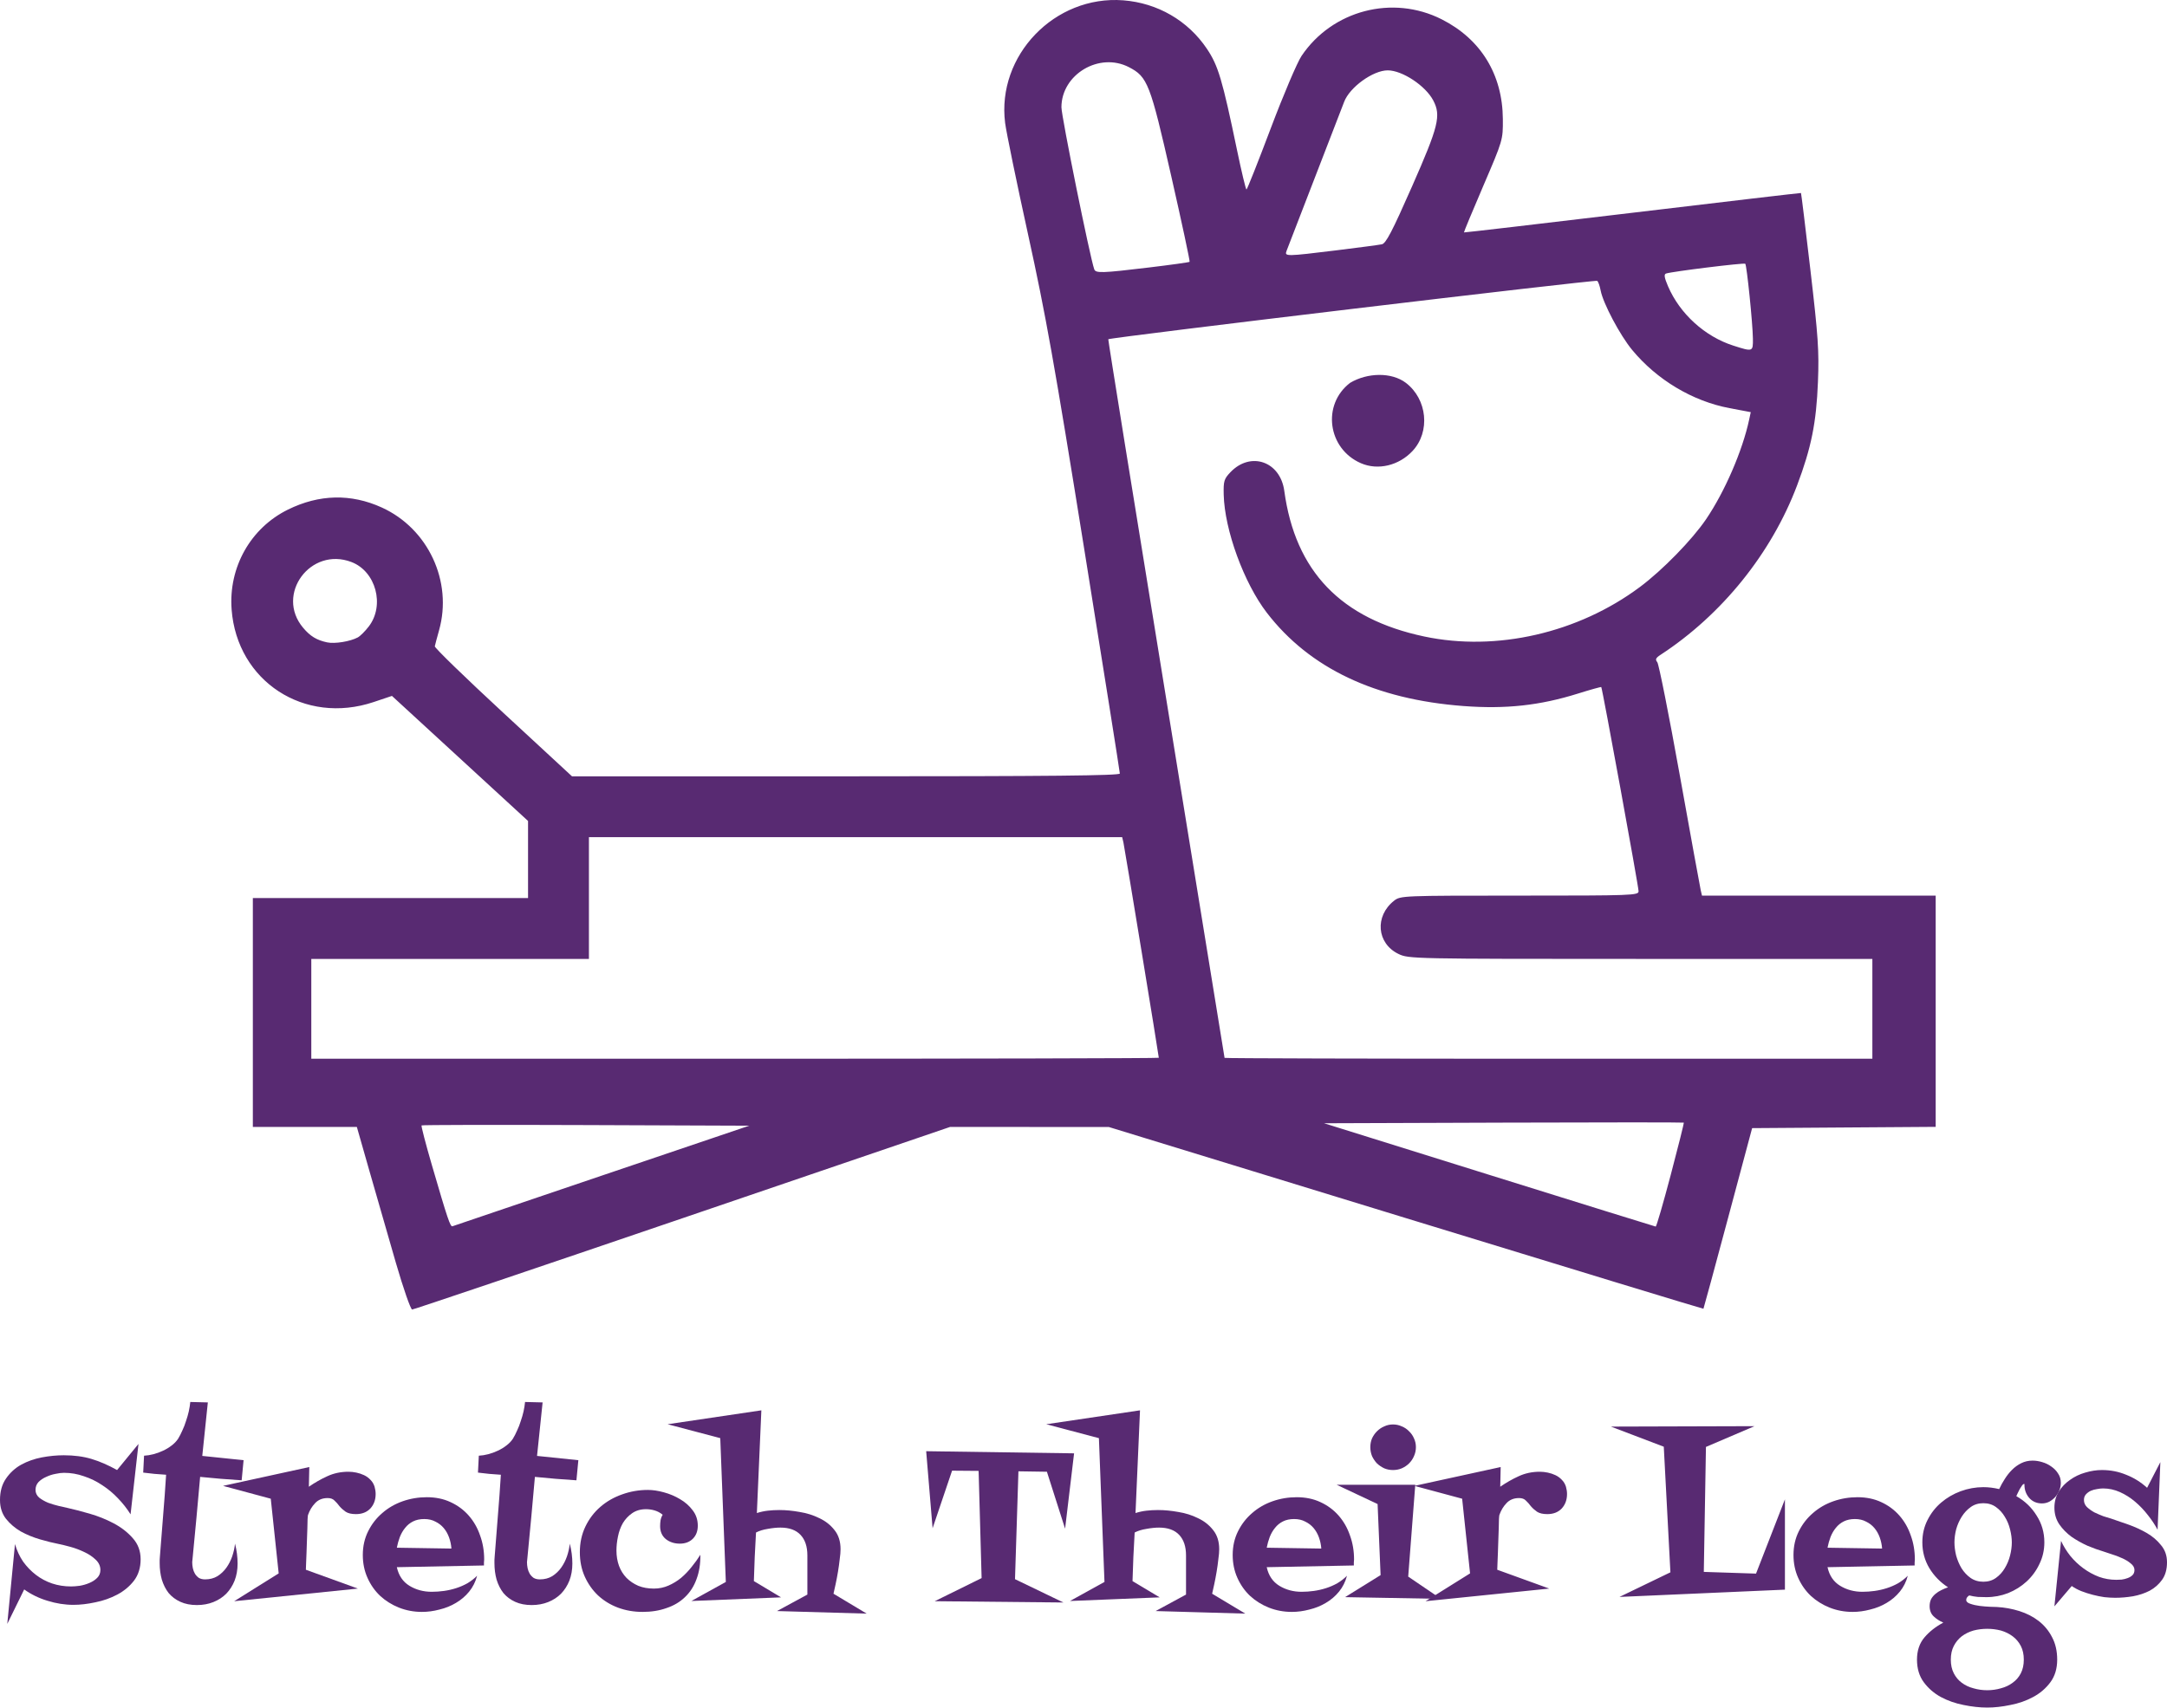
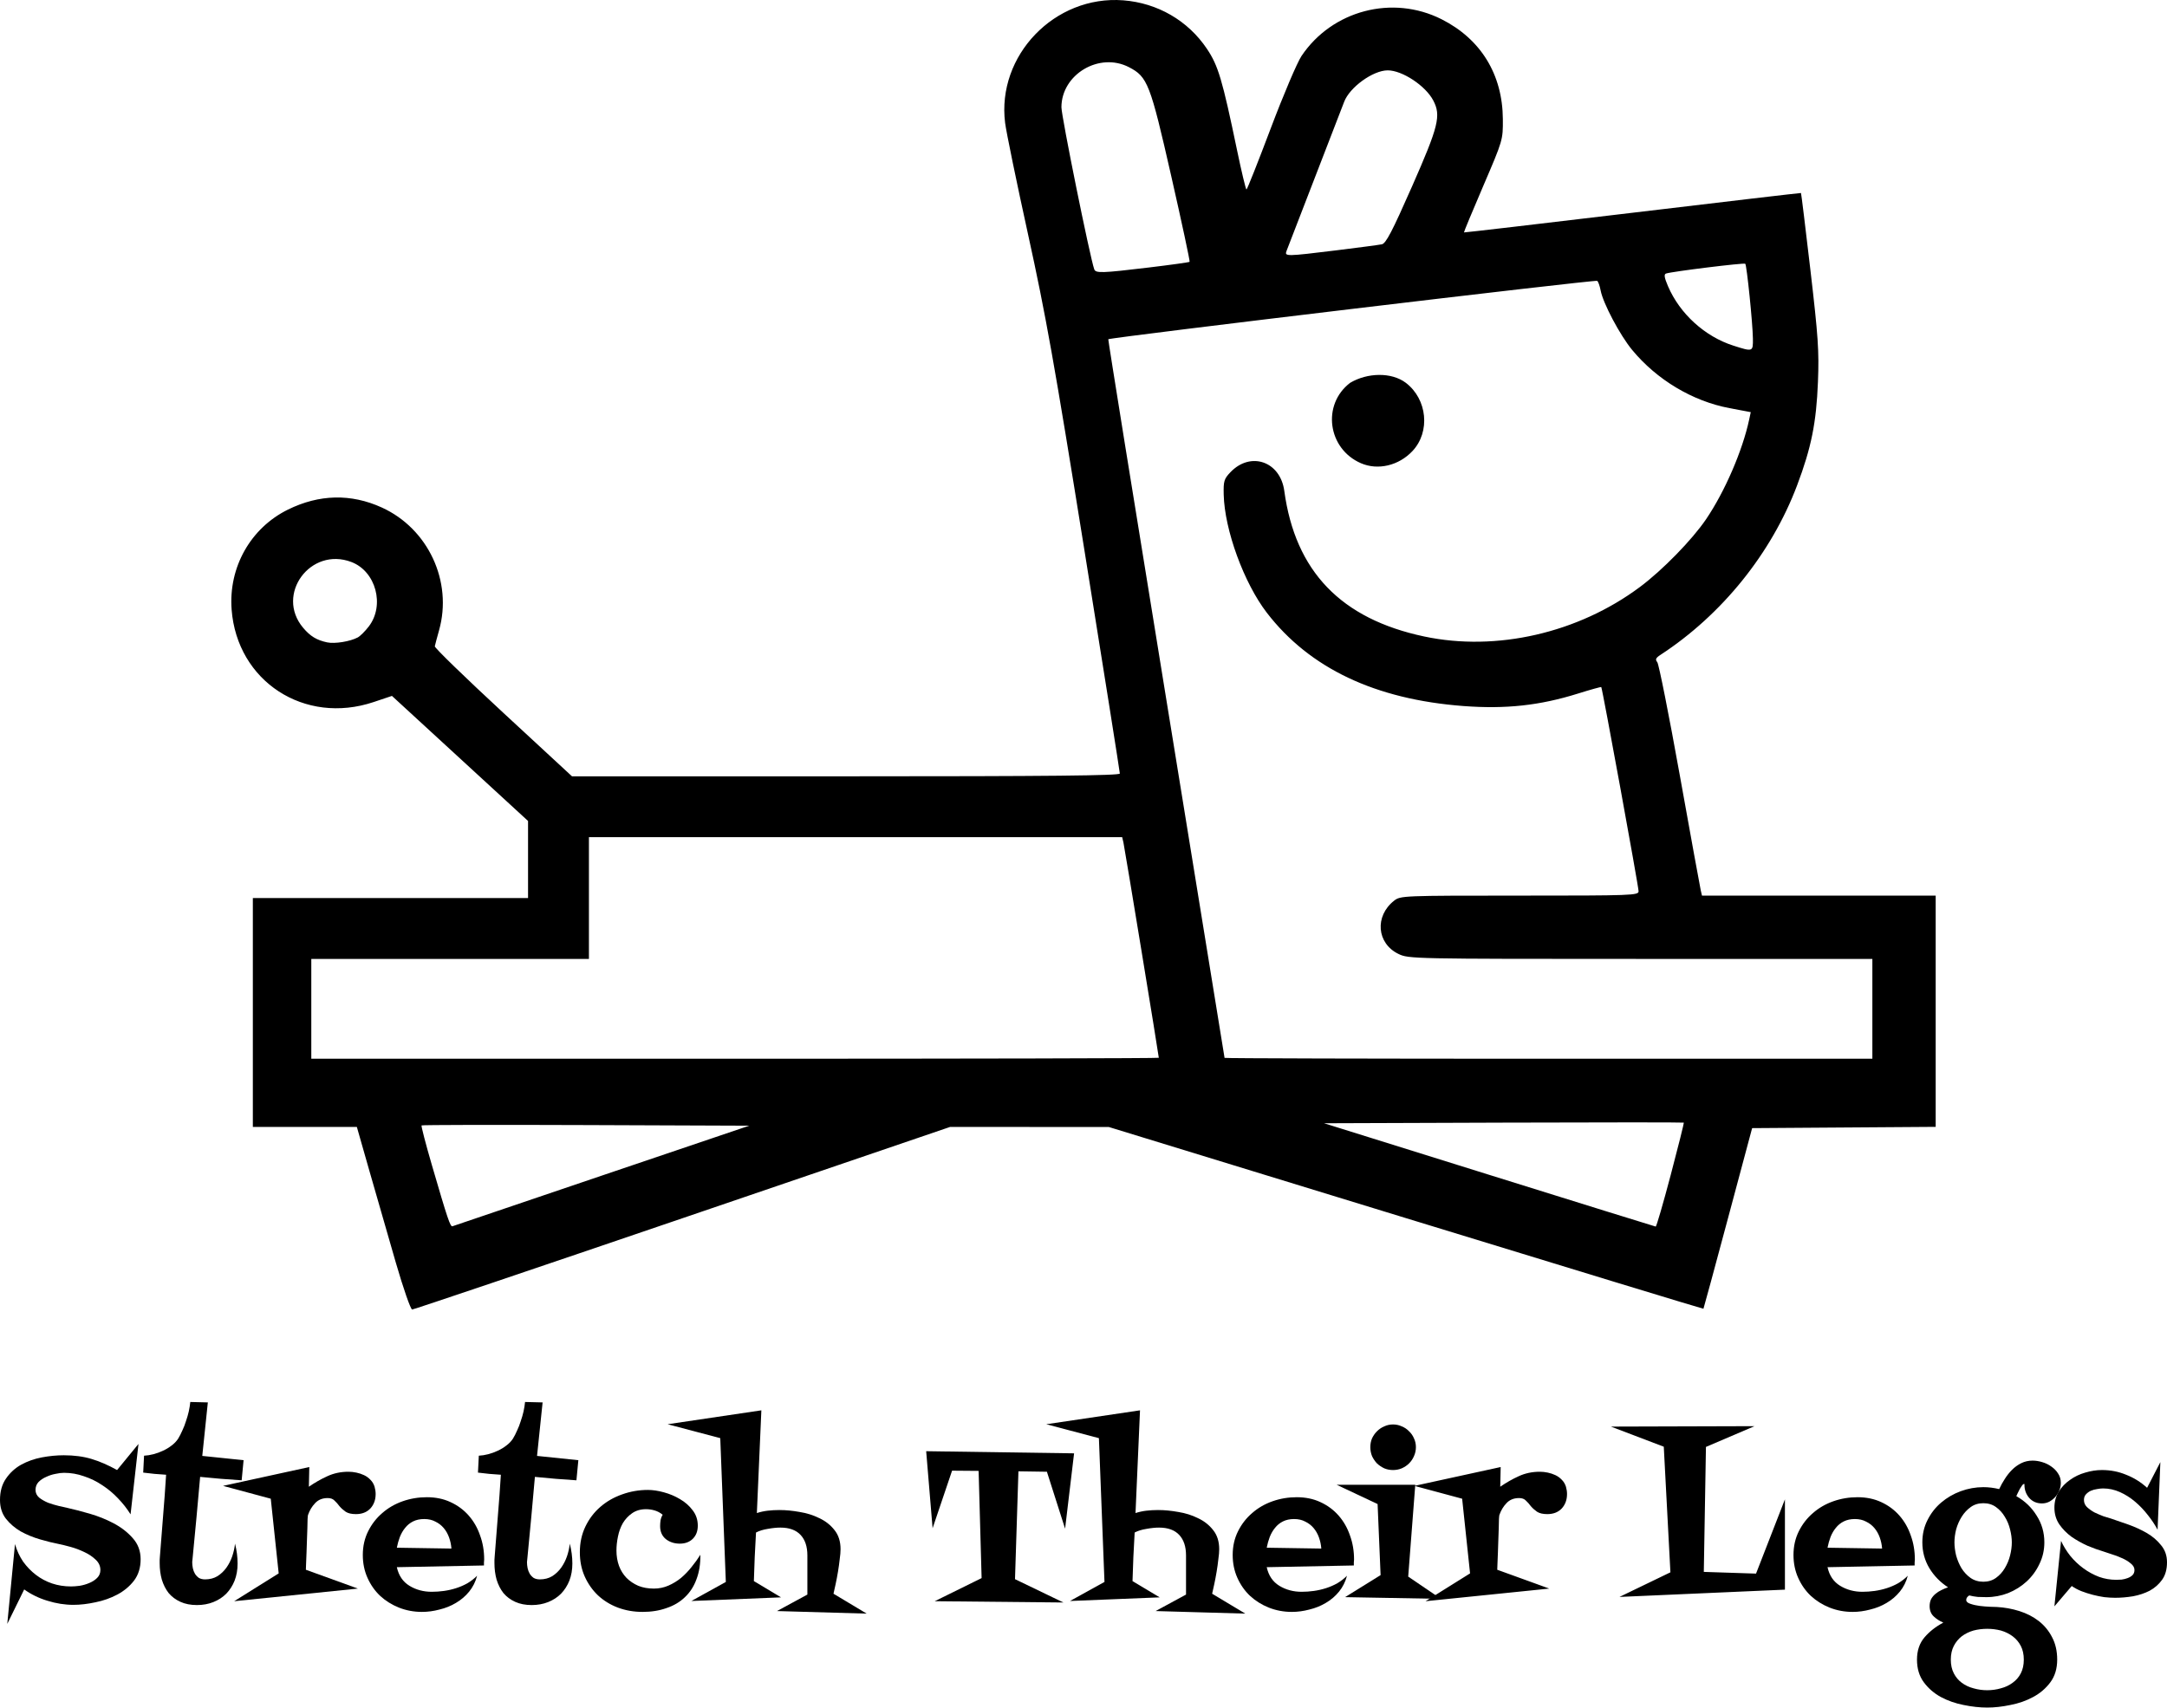
<svg xmlns="http://www.w3.org/2000/svg" class="logo-svg" viewBox="0 0 889.805 701.341" height="748.097" width="949.125">
-   <path class="foreground" d="M162.533 518.603a10670.91 10670.91 0 0 1-10.797-37.5l-5.21-18.25h-42.702v-94h113v-31.66l-27.944-25.682-27.943-25.682-7.483 2.512c-28.414 9.538-56.114-8.497-58.348-37.988-1.313-17.34 7.772-33.472 23.11-41.037 12.844-6.335 25.883-6.632 38.538-.878 19.05 8.661 29.177 30.373 23.532 50.447-.846 3.007-1.633 5.964-1.75 6.57-.117.606 12.51 12.868 28.06 27.25l28.272 26.148h112.478c83.802 0 112.478-.292 112.478-1.145 0-.63-6.547-41.917-14.55-91.75-12.315-76.699-15.863-96.59-23.119-129.605-4.714-21.45-8.961-42.093-9.439-45.872-3.5-27.7 20.394-52.506 48.5-50.35 14.062 1.079 26.589 8.335 34.353 19.899 4.653 6.931 6.326 12.556 12.365 41.573 1.86 8.937 3.609 16.242 3.886 16.233.277-.01 4.748-11.274 9.935-25.032 5.187-13.758 10.897-27.192 12.689-29.853C547.058 4.22 571.804-2.253 591.94 7.912c16.129 8.142 25.041 22.675 25.155 41.019.054 8.559.035 8.621-8.055 27.47-4.46 10.392-8.02 18.97-7.913 19.062.108.093 31.246-3.543 69.196-8.079 37.95-4.536 69.086-8.188 69.192-8.114.106.074 1.845 14.297 3.865 31.608 3.211 27.526 3.6 33.294 3.098 45.975-.664 16.798-2.715 26.98-8.555 42.478-10.517 27.909-30.861 53.16-56.102 69.635-1.95 1.272-2.228 1.906-1.318 3.001.634.764 4.789 21.638 9.234 46.387 4.444 24.75 8.315 46.011 8.602 47.249l.522 2.25H794.824v94.976l-37.686.262-37.686.262-9.907 37c-5.448 20.35-9.987 37.085-10.086 37.188-.098.104-55.07-16.648-122.157-37.226l-121.978-37.416-32.588-.023-32.589-.023-109.897 37.5c-60.443 20.625-110.399 37.5-111.013 37.5-.614 0-3.63-8.663-6.704-19.25zm84.575-35.75l60.54-20.5-67.071-.257c-36.89-.142-67.252-.077-67.472.142-.22.22 1.68 7.536 4.22 16.257 6.44 22.108 7.583 25.502 8.467 25.159.426-.166 28.018-9.526 61.316-20.801zm438.912-.25c3.09-11.688 5.507-21.366 5.37-21.507-.135-.14-33.425-.14-73.977 0l-73.731.257 67.82 21.185c37.302 11.652 68.065 21.214 68.361 21.25.297.036 3.068-9.498 6.157-21.185zM475.824 434.46c0-.87-14.029-86.272-14.515-88.358l-.523-2.25H241.824v50h-114v41h174c95.7 0 174-.176 174-.392zm293-20.108v-20.5h-95.185c-93.826 0-95.244-.03-99.407-2.044-8.932-4.324-9.851-15.53-1.793-21.868 2.61-2.053 3.48-2.088 51.52-2.088 46.464 0 48.865-.089 48.865-1.808 0-1.923-14.887-83.412-15.317-83.842-.14-.14-4.434 1.057-9.543 2.658-15.654 4.908-29.673 6.438-47.029 5.13-36.233-2.728-63.216-15.531-80.746-38.313-9.405-12.223-17.364-34.012-17.715-48.503-.135-5.562.14-6.482 2.765-9.227 8.29-8.671 20.461-4.454 22.109 7.66 4.494 33.043 23.266 52.58 57.476 59.819 29.644 6.273 63.166-1.418 88.523-20.31 9.267-6.903 21.431-19.36 27.187-27.841 7.7-11.346 14.983-28.192 17.707-40.959l.648-3.036-8.729-1.648c-15.171-2.864-29.83-11.634-39.984-23.92-4.99-6.04-11.945-19.17-12.928-24.412-.358-1.908-.997-3.684-1.42-3.945-.895-.554-199.595 23.184-200.748 23.983-.135.093 10.553 66.462 23.75 147.488 13.196 81.025 23.994 147.478 23.994 147.672 0 .195 59.85.354 133 .354h133zM558.83 190.26c-13.682-5.933-16.128-24.111-4.444-33.023 7.066-4.2 16.96-4.462 22.873 0 8.824 6.73 10.136 20.085 2.75 27.992-5.616 6.013-14.208 8.054-21.18 5.03zm-411.918 71.545c1.006-.538 3.05-2.58 4.544-4.538 6.629-8.69 2.875-22.593-7.135-26.422-16.823-6.435-31.364 13.318-19.864 26.985 2.941 3.496 5.56 5.091 9.866 6.01 3.13.669 9.445-.352 12.589-2.035zM719.77 139.103c-.07-6.195-2.509-30.145-3.134-30.77-.475-.475-30.14 3.187-32.544 4.017-.91.314-.696 1.676.82 5.214 4.838 11.295 15.124 20.65 26.815 24.391 8.064 2.58 8.103 2.566 8.043-2.852zm-248.056-29.23c9.015-1.084 16.557-2.136 16.76-2.339.204-.203-3.183-16.012-7.526-35.131-8.657-38.113-9.722-40.856-17.41-44.827-12.144-6.274-27.651 2.937-27.699 16.452-.013 3.717 11.704 61.604 13.475 66.575.594 1.666 3.131 1.583 22.4-.73zm77.023-7.055c9.122-1.12 17.533-2.237 18.691-2.483 1.667-.354 4.241-5.294 12.357-23.715 10.934-24.816 11.996-29.111 8.742-35.344-3.157-6.049-12.722-12.38-18.704-12.38-6.043 0-15.648 6.949-17.899 12.948-.517 1.38-5.908 15.334-11.98 31.009-6.07 15.675-11.33 29.287-11.686 30.25-.839 2.26-.2 2.252 20.479-.285z" fill="#582a72" />
-   <g style="line-height:125%" font-weight="400" font-size="90" font-family="Fontdiner Swanky" letter-spacing="0" word-spacing="0" fill="#582a72">
+   <path class="foreground" d="M162.533 518.603a10670.91 10670.91 0 0 1-10.797-37.5l-5.21-18.25h-42.702v-94h113v-31.66l-27.944-25.682-27.943-25.682-7.483 2.512c-28.414 9.538-56.114-8.497-58.348-37.988-1.313-17.34 7.772-33.472 23.11-41.037 12.844-6.335 25.883-6.632 38.538-.878 19.05 8.661 29.177 30.373 23.532 50.447-.846 3.007-1.633 5.964-1.75 6.57-.117.606 12.51 12.868 28.06 27.25l28.272 26.148h112.478c83.802 0 112.478-.292 112.478-1.145 0-.63-6.547-41.917-14.55-91.75-12.315-76.699-15.863-96.59-23.119-129.605-4.714-21.45-8.961-42.093-9.439-45.872-3.5-27.7 20.394-52.506 48.5-50.35 14.062 1.079 26.589 8.335 34.353 19.899 4.653 6.931 6.326 12.556 12.365 41.573 1.86 8.937 3.609 16.242 3.886 16.233.277-.01 4.748-11.274 9.935-25.032 5.187-13.758 10.897-27.192 12.689-29.853C547.058 4.22 571.804-2.253 591.94 7.912c16.129 8.142 25.041 22.675 25.155 41.019.054 8.559.035 8.621-8.055 27.47-4.46 10.392-8.02 18.97-7.913 19.062.108.093 31.246-3.543 69.196-8.079 37.95-4.536 69.086-8.188 69.192-8.114.106.074 1.845 14.297 3.865 31.608 3.211 27.526 3.6 33.294 3.098 45.975-.664 16.798-2.715 26.98-8.555 42.478-10.517 27.909-30.861 53.16-56.102 69.635-1.95 1.272-2.228 1.906-1.318 3.001.634.764 4.789 21.638 9.234 46.387 4.444 24.75 8.315 46.011 8.602 47.249l.522 2.25H794.824v94.976l-37.686.262-37.686.262-9.907 37c-5.448 20.35-9.987 37.085-10.086 37.188-.098.104-55.07-16.648-122.157-37.226l-121.978-37.416-32.588-.023-32.589-.023-109.897 37.5c-60.443 20.625-110.399 37.5-111.013 37.5-.614 0-3.63-8.663-6.704-19.25zm84.575-35.75l60.54-20.5-67.071-.257c-36.89-.142-67.252-.077-67.472.142-.22.22 1.68 7.536 4.22 16.257 6.44 22.108 7.583 25.502 8.467 25.159.426-.166 28.018-9.526 61.316-20.801zm438.912-.25c3.09-11.688 5.507-21.366 5.37-21.507-.135-.14-33.425-.14-73.977 0l-73.731.257 67.82 21.185c37.302 11.652 68.065 21.214 68.361 21.25.297.036 3.068-9.498 6.157-21.185zM475.824 434.46c0-.87-14.029-86.272-14.515-88.358l-.523-2.25H241.824v50h-114v41h174c95.7 0 174-.176 174-.392zm293-20.108v-20.5h-95.185c-93.826 0-95.244-.03-99.407-2.044-8.932-4.324-9.851-15.53-1.793-21.868 2.61-2.053 3.48-2.088 51.52-2.088 46.464 0 48.865-.089 48.865-1.808 0-1.923-14.887-83.412-15.317-83.842-.14-.14-4.434 1.057-9.543 2.658-15.654 4.908-29.673 6.438-47.029 5.13-36.233-2.728-63.216-15.531-80.746-38.313-9.405-12.223-17.364-34.012-17.715-48.503-.135-5.562.14-6.482 2.765-9.227 8.29-8.671 20.461-4.454 22.109 7.66 4.494 33.043 23.266 52.58 57.476 59.819 29.644 6.273 63.166-1.418 88.523-20.31 9.267-6.903 21.431-19.36 27.187-27.841 7.7-11.346 14.983-28.192 17.707-40.959l.648-3.036-8.729-1.648c-15.171-2.864-29.83-11.634-39.984-23.92-4.99-6.04-11.945-19.17-12.928-24.412-.358-1.908-.997-3.684-1.42-3.945-.895-.554-199.595 23.184-200.748 23.983-.135.093 10.553 66.462 23.75 147.488 13.196 81.025 23.994 147.478 23.994 147.672 0 .195 59.85.354 133 .354h133zM558.83 190.26c-13.682-5.933-16.128-24.111-4.444-33.023 7.066-4.2 16.96-4.462 22.873 0 8.824 6.73 10.136 20.085 2.75 27.992-5.616 6.013-14.208 8.054-21.18 5.03zm-411.918 71.545c1.006-.538 3.05-2.58 4.544-4.538 6.629-8.69 2.875-22.593-7.135-26.422-16.823-6.435-31.364 13.318-19.864 26.985 2.941 3.496 5.56 5.091 9.866 6.01 3.13.669 9.445-.352 12.589-2.035zM719.77 139.103c-.07-6.195-2.509-30.145-3.134-30.77-.475-.475-30.14 3.187-32.544 4.017-.91.314-.696 1.676.82 5.214 4.838 11.295 15.124 20.65 26.815 24.391 8.064 2.58 8.103 2.566 8.043-2.852zm-248.056-29.23c9.015-1.084 16.557-2.136 16.76-2.339.204-.203-3.183-16.012-7.526-35.131-8.657-38.113-9.722-40.856-17.41-44.827-12.144-6.274-27.651 2.937-27.699 16.452-.013 3.717 11.704 61.604 13.475 66.575.594 1.666 3.131 1.583 22.4-.73zm77.023-7.055c9.122-1.12 17.533-2.237 18.691-2.483 1.667-.354 4.241-5.294 12.357-23.715 10.934-24.816 11.996-29.111 8.742-35.344-3.157-6.049-12.722-12.38-18.704-12.38-6.043 0-15.648 6.949-17.899 12.948-.517 1.38-5.908 15.334-11.98 31.009-6.07 15.675-11.33 29.287-11.686 30.25-.839 2.26-.2 2.252 20.479-.285z" />
+   <g style="line-height:125%" font-weight="400" font-size="90" font-family="Fontdiner Swanky" letter-spacing="0" word-spacing="0">
    <path class="foreground" style="-inkscape-font-specification:'Fontdiner Swanky'" d="M57.744 640.433q0 5.186-2.724 8.79-2.725 3.515-6.856 5.712-4.13 2.197-8.965 3.164-4.834 1.055-9.053 1.055-5.273 0-10.634-1.67-5.274-1.582-9.58-4.658l-6.944 14.15 3.164-32.783q1.143 3.955 3.34 7.207 2.285 3.164 5.274 5.449 2.988 2.285 6.591 3.516 3.692 1.23 7.823 1.23 1.494 0 3.515-.264 2.11-.351 3.955-1.142 1.934-.791 3.252-2.11 1.319-1.318 1.319-3.251 0-2.461-2.022-4.307-1.933-1.846-4.658-3.076-2.725-1.319-5.625-2.11-2.9-.79-4.658-1.142-3.604-.703-7.822-1.934-4.22-1.23-7.91-3.252-3.604-2.11-6.065-5.185Q0 620.658 0 616.087q0-5.273 2.46-8.789 2.462-3.603 6.241-5.713 3.867-2.11 8.438-2.988 4.658-.879 9.052-.879 6.329 0 11.338 1.494 5.01 1.494 10.547 4.57l8.79-10.722-3.253 28.916q-2.197-3.516-5.185-6.592-2.9-3.076-6.416-5.361-3.516-2.373-7.559-3.692-3.955-1.406-8.174-1.406-1.494 0-3.515.44-1.934.351-3.78 1.23-1.845.791-3.164 2.11-1.23 1.318-1.23 3.251 0 1.846 1.494 3.164 1.582 1.23 3.691 2.11 2.198.79 4.395 1.318 2.197.528 3.516.791 3.955.88 9.14 2.373 5.186 1.494 9.844 3.955 4.658 2.461 7.822 6.065 3.252 3.603 3.252 8.701zM100.02 599.74L99.229 608q-4.307-.351-8.526-.615-4.219-.351-8.525-.79-.703 8.349-1.494 16.61-.791 8.262-1.582 16.612 0 .44-.088.879-.088.44-.088.879 0 1.23.263 2.548.264 1.23.88 2.286.615.966 1.581 1.67 1.055.615 2.55.615 2.9 0 5.097-1.319 2.197-1.406 3.691-3.515 1.494-2.11 2.373-4.658.88-2.637 1.143-5.186 1.055 4.13 1.055 8.174 0 3.867-1.23 7.031-1.231 3.076-3.429 5.361-2.197 2.198-5.273 3.428-3.076 1.23-6.768 1.23-3.867 0-6.767-1.318-2.9-1.318-4.834-3.603-1.846-2.373-2.813-5.537-.879-3.164-.879-6.768v-1.318q0-.616.088-1.319.703-8.525 1.319-16.787.703-8.35 1.23-16.875l-4.746-.351q-2.285-.264-4.658-.528l.351-6.943q1.846-.088 3.868-.615 2.021-.528 3.867-1.407 1.933-.878 3.515-2.109 1.67-1.23 2.725-2.812.967-1.582 1.758-3.428.879-1.846 1.494-3.867.703-2.022 1.143-3.955.439-2.022.615-3.868l7.207.176-2.285 21.973 16.963 1.758z" />
    <path class="foreground" style="-inkscape-font-specification:'Fontdiner Swanky'" d="M154.248 613.626q0 3.604-2.197 5.977-2.197 2.285-5.889 2.285-2.724 0-4.219-.967-1.494-1.054-2.548-2.285-.967-1.318-2.022-2.285-.967-1.055-2.812-1.055-3.252 0-5.186 2.11-1.934 2.021-2.9 4.834-.088.175-.176 1.67 0 1.494-.088 3.779t-.176 5.01q-.088 2.724-.176 5.185-.088 2.461-.175 4.395-.088 1.845-.088 2.46l21.357 7.735-50.8 5.186q4.57-2.9 9.14-5.713 4.57-2.9 9.14-5.713l-3.251-30.674-19.6-5.273 35.42-7.735-.176 8.086q3.692-2.549 7.559-4.307 3.955-1.845 8.7-1.845 1.583 0 3.253.351 1.67.352 3.164 1.055 1.494.703 2.637 1.934 1.142 1.142 1.67 2.812.439 1.582.439 2.988z" />
    <path class="foreground" style="-inkscape-font-specification:'Fontdiner Swanky'" d="M198.809 640.52q0 .616-.088 1.231v1.23l-35.772.704q1.143 5.185 5.186 7.646 4.043 2.461 9.14 2.461 2.461 0 5.01-.351 2.549-.352 5.01-1.143 2.46-.79 4.658-2.021 2.197-1.319 3.955-3.076-.967 3.691-3.252 6.503-2.285 2.813-5.449 4.659-3.076 1.845-6.768 2.724-3.603.967-7.207.967-4.921 0-9.404-1.758-4.394-1.758-7.734-4.834-3.252-3.076-5.186-7.383-1.933-4.306-1.933-9.404 0-5.361 2.197-9.756 2.197-4.394 5.8-7.47 3.604-3.164 8.35-4.834 4.746-1.67 9.932-1.67 5.45 0 9.756 2.021 4.394 2.022 7.47 5.537 3.077 3.516 4.659 8.174 1.67 4.57 1.67 9.844zm-13.448-4.482q-.175-2.373-.966-4.57-.791-2.197-2.198-3.867-1.406-1.67-3.427-2.637-1.934-1.054-4.57-1.054-2.637 0-4.571.966-1.934.967-3.252 2.637-1.318 1.582-2.197 3.78-.791 2.109-1.23 4.394l22.411.351zM237.48 599.74l-.79 8.261q-4.307-.351-8.526-.615-4.219-.351-8.525-.79-.703 8.349-1.494 16.61-.791 8.262-1.582 16.612 0 .44-.088.879-.088.44-.088.879 0 1.23.263 2.548.264 1.23.88 2.286.615.966 1.581 1.67 1.055.615 2.55.615 2.9 0 5.097-1.319 2.197-1.406 3.691-3.515 1.494-2.11 2.373-4.658.88-2.637 1.143-5.186 1.055 4.13 1.055 8.174 0 3.867-1.231 7.031-1.23 3.076-3.428 5.361-2.197 2.198-5.273 3.428-3.076 1.23-6.768 1.23-3.867 0-6.767-1.318-2.9-1.318-4.834-3.603-1.846-2.373-2.813-5.537-.879-3.164-.879-6.768v-1.318q0-.616.088-1.319.703-8.525 1.319-16.787.703-8.35 1.23-16.875l-4.746-.351q-2.285-.264-4.658-.528l.351-6.943q1.846-.088 3.868-.615 2.021-.528 3.867-1.407 1.933-.878 3.515-2.109 1.67-1.23 2.725-2.812.967-1.582 1.758-3.428.879-1.846 1.494-3.867.703-2.022 1.142-3.955.44-2.022.616-3.868l7.207.176-2.285 21.973 16.962 1.758zM287.578 638.587q.088 5.625-1.582 10.02-1.582 4.394-4.746 7.383-3.076 2.988-7.559 4.482-4.394 1.582-9.843 1.582-5.362 0-10.108-1.758-4.658-1.758-8.174-5.01-3.427-3.251-5.449-7.734-2.021-4.482-2.021-10.02 0-5.8 2.285-10.546 2.285-4.746 6.152-8.086t8.877-5.098q5.098-1.846 10.635-1.846 2.988 0 6.504.967 3.603.967 6.68 2.813 3.164 1.845 5.185 4.57 2.11 2.725 2.11 6.328 0 3.34-2.022 5.361-2.022 2.022-5.361 2.022-3.34 0-5.713-1.846-2.373-1.933-2.373-5.361 0-1.143.175-2.373.264-1.318.88-2.285-1.495-1.23-3.253-1.758-1.757-.527-3.603-.527-3.34 0-5.713 1.67-2.285 1.582-3.78 4.042-1.406 2.461-2.02 5.538-.616 2.988-.616 5.712 0 3.428 1.055 6.329 1.054 2.812 3.076 4.921 2.021 2.022 4.834 3.252 2.812 1.143 6.416 1.143 3.164 0 5.976-1.23 2.813-1.23 5.186-3.165 2.373-2.021 4.307-4.482 2.021-2.46 3.603-5.01z" />
    <path class="foreground" style="-inkscape-font-specification:'Fontdiner Swanky'" d="M355.87 662.757l-36.827-1.054 12.48-6.768V638.85q0-5.45-2.812-8.438-2.813-2.988-8.262-2.988-2.285 0-5.185.528-2.813.439-4.834 1.494l-.528 10.02q-.175 4.921-.351 9.93l11.162 6.68-36.826 1.495 14.15-7.823-2.285-59.062-21.621-5.713 38.496-5.713-1.846 42.188q2.198-.704 4.483-.967 2.285-.264 4.57-.264h.352q3.779 0 8.173.791 4.395.703 8.086 2.549 3.78 1.758 6.24 4.922 2.461 3.076 2.461 7.822 0 1.67-.351 4.131-.264 2.46-.703 5.098-.44 2.636-.967 5.097l-.879 3.955 13.623 8.174zM441.035 596.927l-3.691 30.938-7.47-23.38-11.69-.175-1.407 44.297 19.864 9.58-52.823-.527 19.248-9.493-1.23-44.033-10.899-.088-7.998 23.643-2.636-31.64 60.732.878z" />
    <path class="foreground" style="-inkscape-font-specification:'Fontdiner Swanky'" d="M511.348 662.757l-36.827-1.054 12.48-6.768.001-16.084q0-5.45-2.813-8.438-2.812-2.988-8.261-2.988-2.285 0-5.186.528-2.812.439-4.834 1.494l-.527 10.02q-.176 4.921-.352 9.93l11.162 6.68-36.826 1.495 14.15-7.823-2.285-59.062-21.62-5.713 38.495-5.713-1.845 42.188q2.197-.704 4.482-.967 2.285-.264 4.57-.264h.352q3.78 0 8.174.791 4.394.703 8.086 2.549 3.78 1.758 6.24 4.922 2.461 3.076 2.461 7.822 0 1.67-.352 4.131-.263 2.46-.703 5.098-.44 2.636-.966 5.097l-.88 3.955 13.624 8.174zM555.996 640.52q0 .616-.088 1.231v1.23l-35.771.704q1.142 5.185 5.185 7.646 4.043 2.461 9.14 2.461 2.462 0 5.01-.351 2.55-.352 5.01-1.143 2.461-.79 4.659-2.021 2.197-1.319 3.955-3.076-.967 3.691-3.252 6.503-2.285 2.813-5.45 4.659-3.076 1.845-6.767 2.724-3.604.967-7.207.967-4.922 0-9.404-1.758-4.395-1.758-7.735-4.834-3.252-3.076-5.185-7.383-1.934-4.306-1.934-9.404 0-5.361 2.197-9.756 2.198-4.394 5.801-7.47 3.604-3.164 8.35-4.834 4.746-1.67 9.931-1.67 5.45 0 9.756 2.021 4.395 2.022 7.471 5.537 3.076 3.516 4.658 8.174 1.67 4.57 1.67 9.844zm-13.447-4.482q-.176-2.373-.967-4.57-.791-2.197-2.197-3.867-1.406-1.67-3.428-2.637-1.934-1.054-4.57-1.054-2.637 0-4.57.966-1.934.967-3.253 2.637-1.318 1.582-2.197 3.78-.79 2.109-1.23 4.394l22.412.351z" />
    <path class="foreground" style="-inkscape-font-specification:'Fontdiner Swanky'" d="M581.396 594.378q0 1.934-.79 3.692-.704 1.67-2.022 2.988-1.23 1.23-2.988 2.021-1.67.704-3.604.704-1.933 0-3.603-.704-1.67-.79-2.989-2.021-1.23-1.318-2.021-2.988-.703-1.758-.703-3.692 0-1.933.703-3.603.79-1.67 2.021-2.9 1.319-1.319 2.989-2.022 1.67-.791 3.603-.791 1.934 0 3.604.79 1.758.704 2.988 2.022 1.318 1.23 2.021 2.9.791 1.67.791 3.604zm10.284 62.315l-39.375-.703 14.59-9.053-1.23-29.18-16.788-7.91h32.256l-2.9 37.705 13.447 9.14z" />
    <path class="foreground" style="-inkscape-font-specification:'Fontdiner Swanky'" d="M643.447 613.626q0 3.604-2.197 5.977-2.197 2.285-5.889 2.285-2.724 0-4.218-.967-1.495-1.054-2.55-2.285-.966-1.318-2.02-2.285-.968-1.055-2.813-1.055-3.252 0-5.186 2.11-1.933 2.021-2.9 4.834-.088.175-.176 1.67 0 1.494-.088 3.779t-.176 5.01q-.088 2.724-.175 5.185-.088 2.461-.176 4.395-.088 1.845-.088 2.46l21.357 7.735-50.8 5.186q4.57-2.9 9.14-5.713 4.57-2.9 9.14-5.713l-3.251-30.674-19.6-5.273 35.42-7.735-.176 8.086q3.692-2.549 7.559-4.307 3.955-1.845 8.701-1.845 1.582 0 3.252.351 1.67.352 3.164 1.055 1.494.703 2.637 1.934 1.142 1.142 1.67 2.812.44 1.582.44 2.988zM732.92 652.913l-67.94 2.989 20.918-10.108-2.724-51.591-21.71-8.262 58.975-.176-19.95 8.525-.88 51.329 21.446.703 11.865-30.498v37.09zM786.27 640.52q0 .616-.088 1.231v1.23l-35.772.704q1.143 5.185 5.186 7.646 4.043 2.461 9.14 2.461 2.461 0 5.01-.351 2.549-.352 5.01-1.143 2.46-.79 4.658-2.021 2.197-1.319 3.955-3.076-.967 3.691-3.252 6.503-2.285 2.813-5.449 4.659-3.076 1.845-6.768 2.724-3.603.967-7.207.967-4.922 0-9.404-1.758-4.394-1.758-7.734-4.834-3.252-3.076-5.186-7.383-1.933-4.306-1.933-9.404 0-5.361 2.197-9.756 2.197-4.394 5.8-7.47 3.604-3.164 8.35-4.834 4.746-1.67 9.932-1.67 5.449 0 9.756 2.021 4.394 2.022 7.47 5.537 3.077 3.516 4.659 8.174 1.67 4.57 1.67 9.844zm-13.448-4.482q-.176-2.373-.967-4.57-.79-2.197-2.197-3.867-1.406-1.67-3.428-2.637-1.933-1.054-4.57-1.054-2.637 0-4.57.966-1.934.967-3.252 2.637-1.318 1.582-2.197 3.78-.791 2.109-1.23 4.394l22.411.351zM846.21 609.056q0 1.582-.614 3.076-.616 1.494-1.67 2.725-1.055 1.142-2.461 1.933-1.406.704-2.988.704-3.252 0-5.274-2.286-1.933-2.285-1.933-5.361v-.352q-.44-.087-.967.616-.44.615-.967 1.494l-.879 1.758q-.352.79-.527 1.142 5.273 2.989 8.35 7.998 3.163 4.922 3.163 10.987 0 4.746-2.021 8.877-1.934 4.13-5.274 7.207-3.252 2.988-7.558 4.746-4.307 1.67-8.965 1.67-1.758 0-3.516-.088-1.757-.176-3.515-.616-1.23.792-1.23 1.846 0 1.055 1.67 1.582 1.757.615 3.866.88 2.198.263 4.22.35 2.109.089 2.812.089 4.746.263 9.228 1.67 4.483 1.406 7.91 4.042 3.516 2.725 5.537 6.68 2.11 3.955 2.11 9.229 0 5.537-2.813 9.316-2.812 3.78-7.119 6.065-4.219 2.285-9.316 3.252-5.01 1.054-9.492 1.054-4.57 0-9.668-1.054-5.01-.967-9.317-3.252-4.219-2.286-7.031-6.065-2.813-3.78-2.813-9.316 0-5.537 3.077-9.14 3.076-3.604 7.734-6.065-2.285-.967-3.955-2.55-1.67-1.581-1.67-4.218 0-1.582.615-2.9.703-1.23 1.758-2.11 1.143-.967 2.461-1.582 1.406-.703 2.725-1.142-4.747-3.077-7.647-7.823-2.9-4.834-2.9-10.634 0-5.01 2.11-9.141 2.108-4.219 5.624-7.207 3.516-2.988 7.998-4.658 4.57-1.67 9.317-1.67 3.164 0 6.503.79.967-2.109 2.286-4.13 1.318-2.11 2.988-3.78t3.78-2.724q2.109-1.055 4.657-1.055 1.934 0 3.955.616 2.11.615 3.78 1.845 1.67 1.143 2.724 2.813 1.143 1.67 1.143 3.867zm-20.126 24.434q0-2.461-.703-5.274-.703-2.9-2.197-5.273-1.407-2.373-3.604-3.955-2.197-1.582-5.185-1.582-2.989 0-5.186 1.582t-3.691 3.955q-1.495 2.373-2.286 5.185-.703 2.813-.703 5.362 0 2.548.703 5.449.791 2.812 2.198 5.185 1.494 2.373 3.691 3.955 2.285 1.582 5.274 1.582 2.988 0 5.185-1.582 2.197-1.582 3.604-3.955 1.494-2.46 2.197-5.273.703-2.813.703-5.361zm4.922 48.164q0-3.252-1.23-5.625-1.231-2.373-3.34-3.955-2.11-1.582-4.834-2.373-2.725-.704-5.625-.704t-5.625.704q-2.725.79-4.834 2.373-2.022 1.582-3.252 3.955t-1.23 5.625q0 3.252 1.23 5.625t3.252 3.867q2.109 1.582 4.834 2.285 2.724.791 5.625.791 2.9 0 5.625-.791 2.724-.703 4.834-2.285 2.109-1.494 3.34-3.867 1.23-2.373 1.23-5.625z" />
    <path class="foreground" style="-inkscape-font-specification:'Fontdiner Swanky'" d="M889.805 641.663q0 4.395-2.022 7.207-2.021 2.813-5.097 4.483-3.077 1.582-6.856 2.285-3.78.615-7.295.615-2.021 0-4.482-.263-2.373-.352-4.746-.967t-4.659-1.494q-2.197-.88-3.955-2.11l-7.119 8.35 2.725-26.895q1.494 3.252 3.78 6.153 2.372 2.9 5.36 5.097 2.989 2.198 6.416 3.516 3.428 1.23 7.12 1.23.966 0 2.197-.087 1.318-.176 2.46-.616 1.231-.44 2.022-1.23.791-.791.791-2.11 0-1.494-1.582-2.724-1.582-1.318-3.691-2.197-2.11-.967-4.219-1.582l-3.164-1.055q-2.988-.879-6.592-2.373-3.515-1.582-6.592-3.692-2.988-2.197-5.01-5.097-2.02-2.988-2.02-6.856 0-3.691 1.757-6.591 1.846-2.9 4.658-4.834 2.813-2.022 6.24-2.989 3.516-1.054 6.856-1.054 5.273 0 9.932 1.933 4.746 1.846 8.613 5.361l5.45-10.546-1.144 27.773q-1.582-2.988-3.955-5.977-2.373-3.076-5.273-5.537-2.9-2.46-6.24-3.955-3.34-1.494-6.944-1.494-1.054 0-2.46.264-1.319.176-2.55.703-1.142.527-2.02 1.494-.792.879-.792 2.285 0 1.67 1.23 2.9 1.319 1.231 3.077 2.198 1.845.879 3.691 1.582 1.934.615 3.164.967 3.164 1.054 7.12 2.46 3.954 1.407 7.47 3.428 3.516 2.022 5.889 5.01 2.46 2.9 2.46 7.031z" />
  </g>
</svg>
